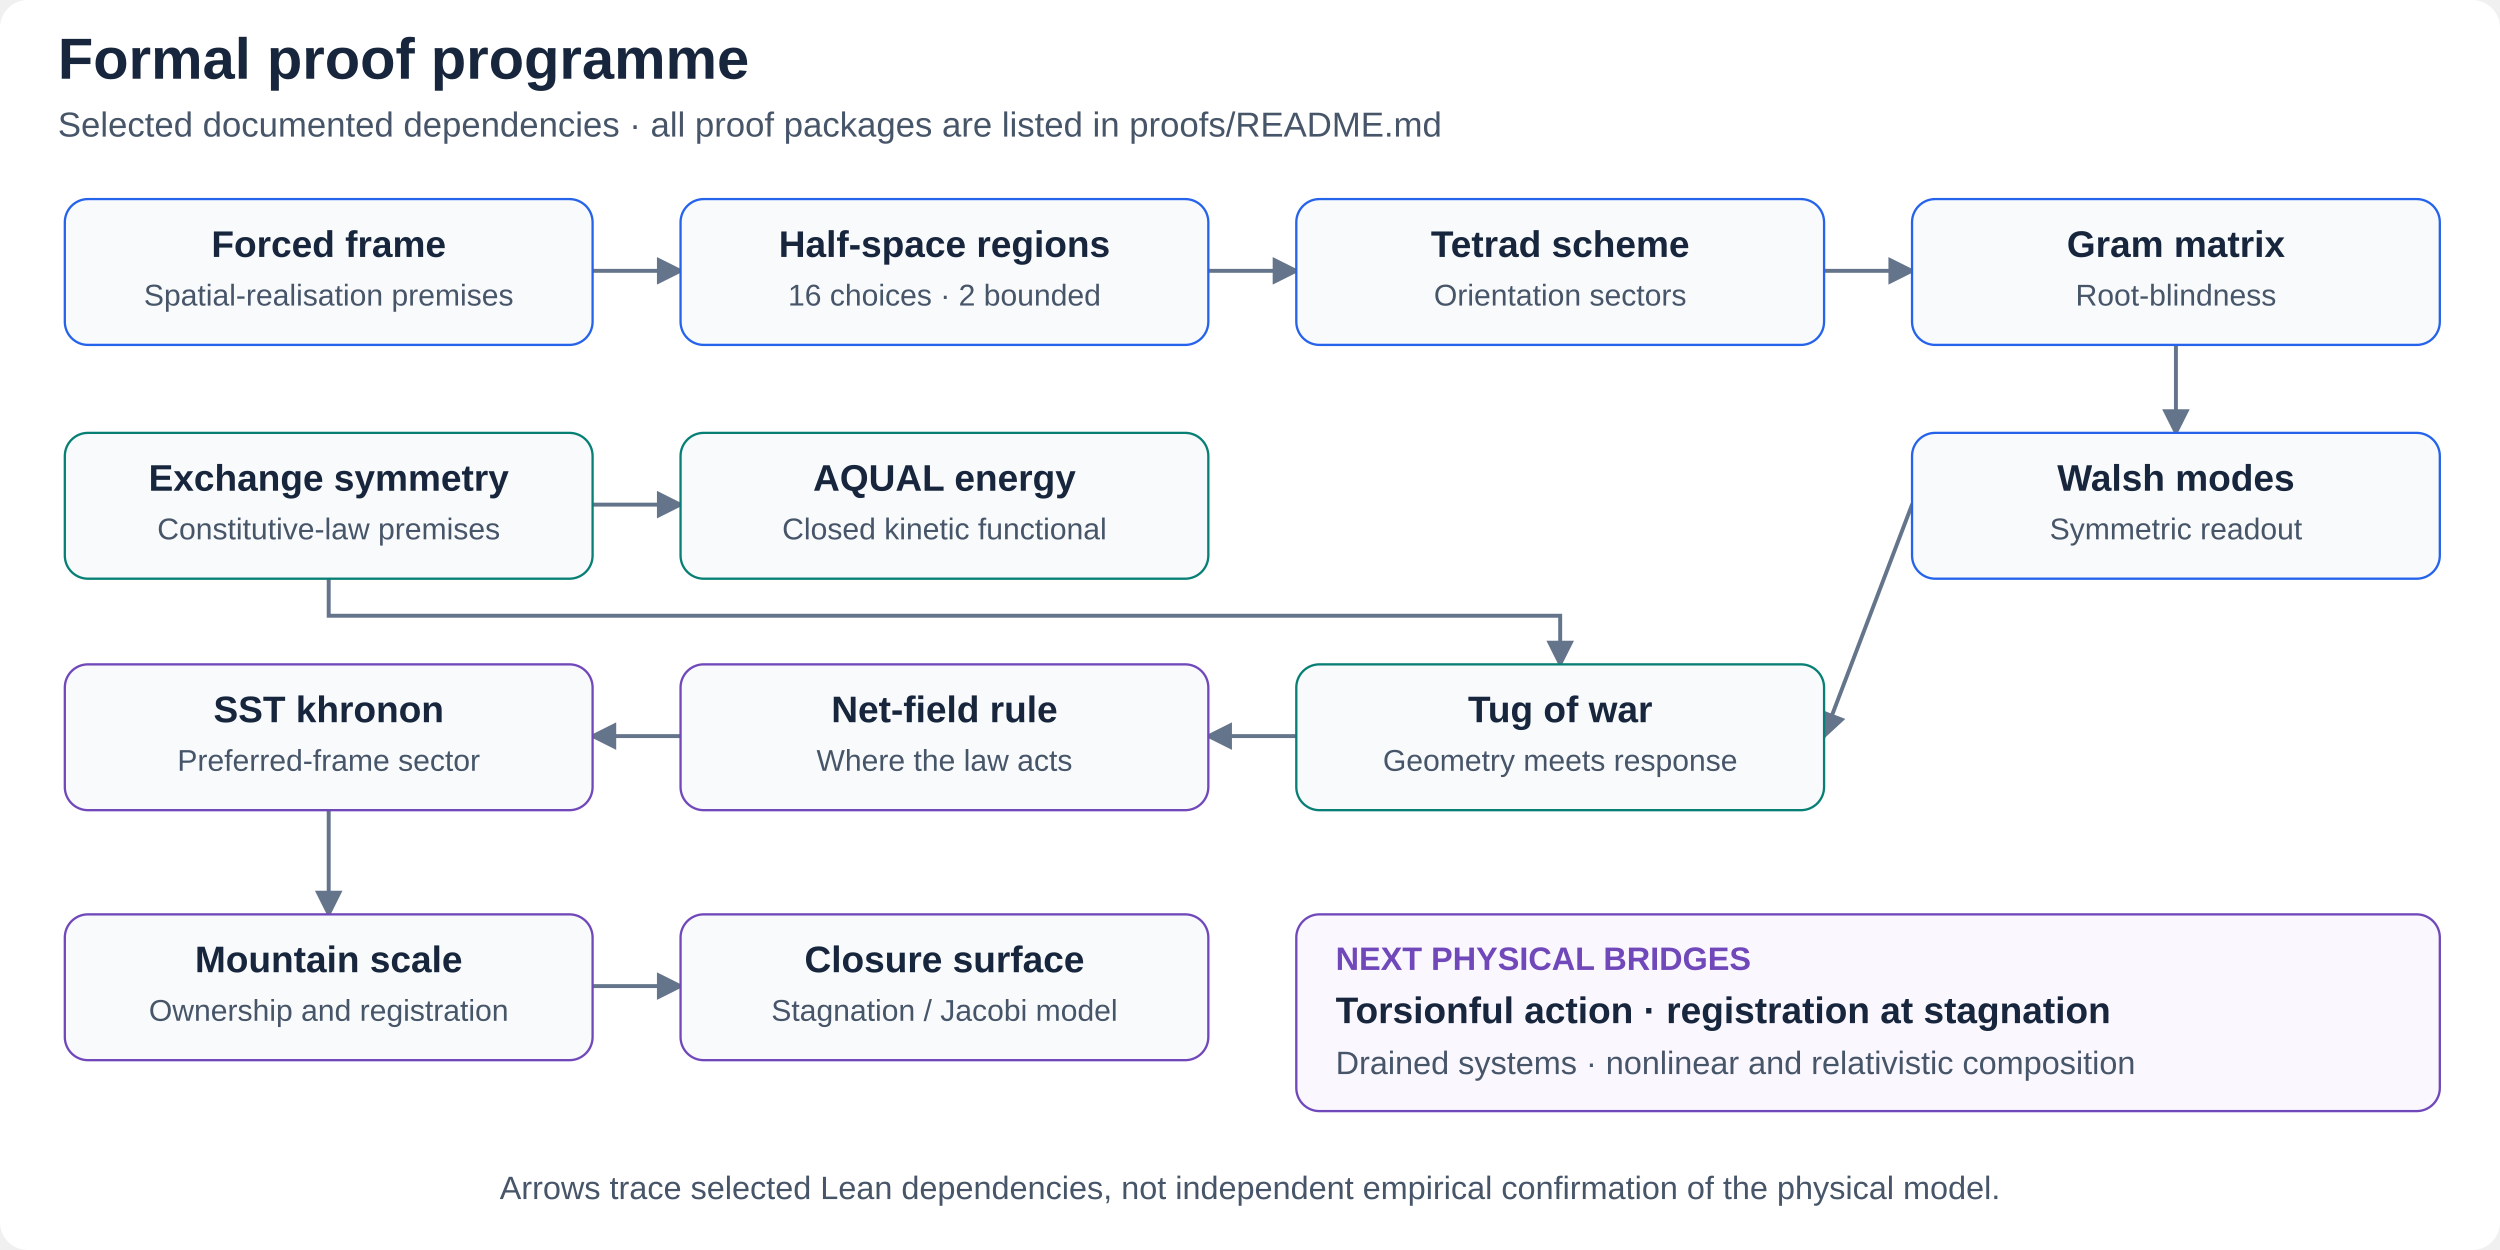
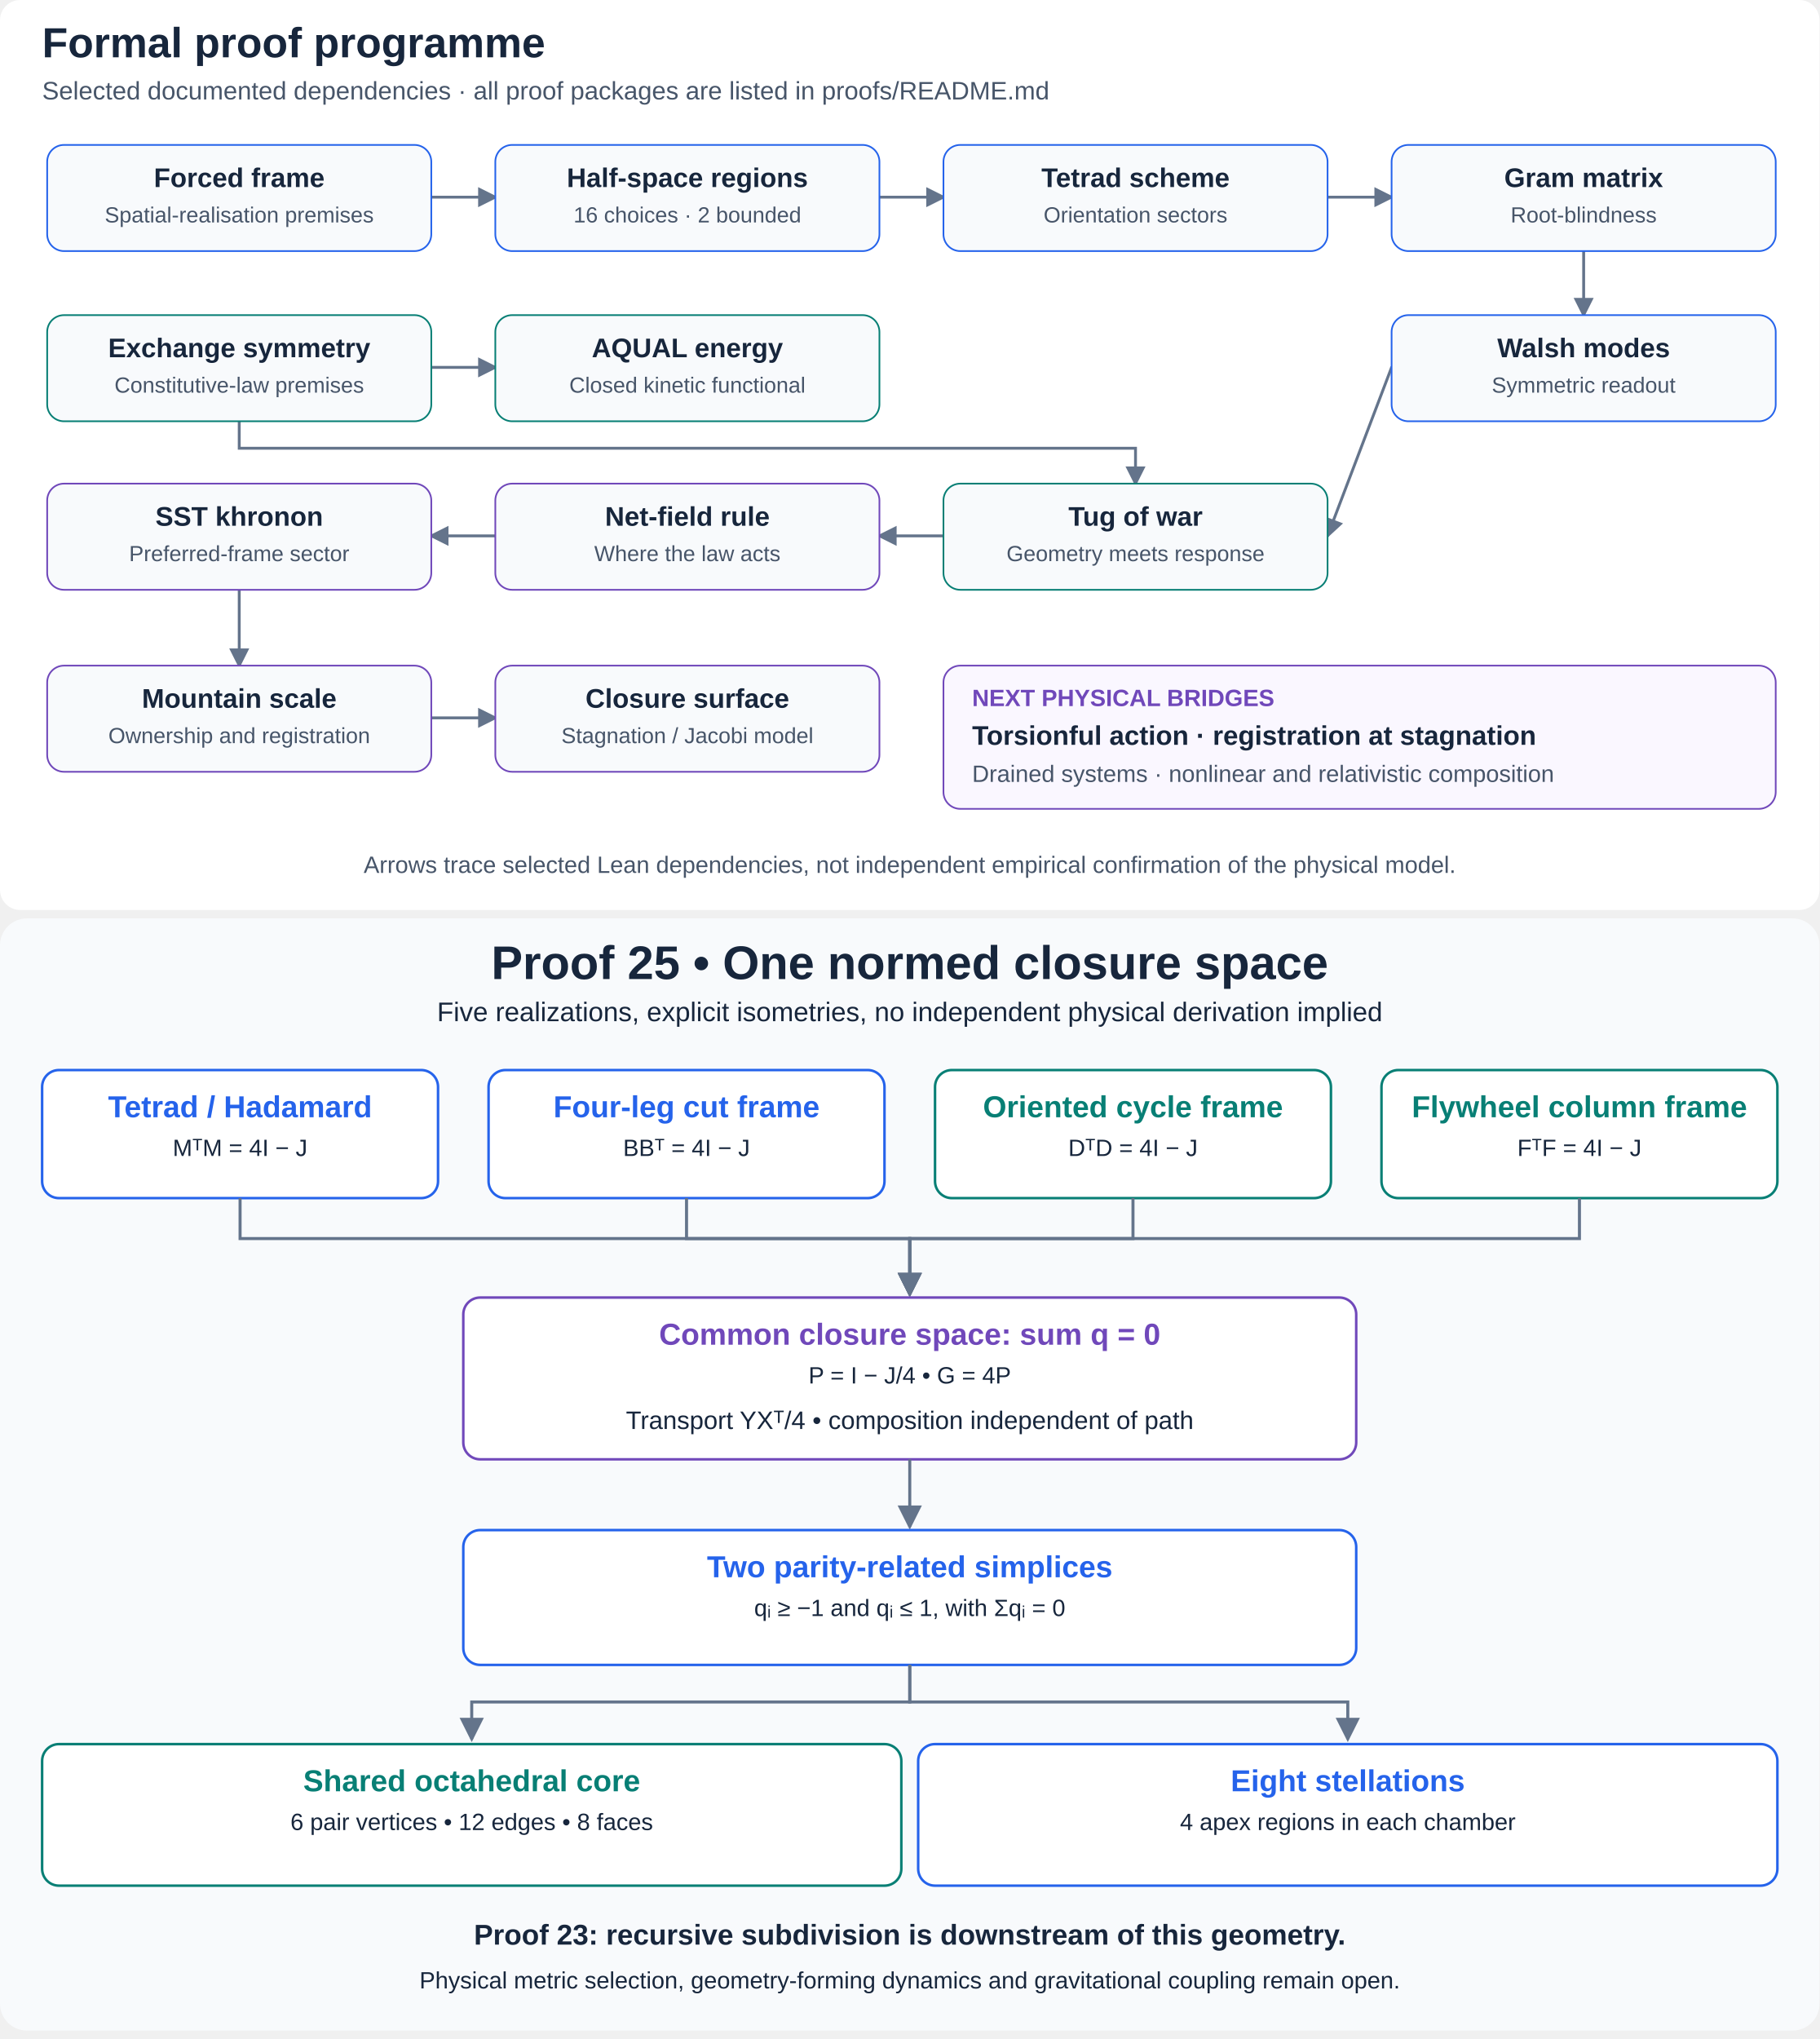
- <svg xmlns="http://www.w3.org/2000/svg" viewBox="0 0 1080 540" width="1080" height="540" role="img" aria-labelledby="title desc">
+ <svg xmlns="http://www.w3.org/2000/svg" viewBox="0 0 1080 1210" width="1080" height="1210" role="img" aria-labelledby="title desc">
  <rect width="1080" height="540" rx="12" fill="#fff" />
  <defs>
    <marker id="arrow" markerWidth="7" markerHeight="7" refX="6" refY="3.5" orient="auto">
      <path d="M0 0L7 3.5L0 7Z" fill="#64748b" />
    </marker>
  </defs>
  <text x="25" y="34" font-family="Arial,Helvetica,sans-serif" font-size="25" fill="#17263c" font-weight="700" text-anchor="start">Formal proof programme</text>
  <text x="25" y="59" font-family="Arial,Helvetica,sans-serif" font-size="15" fill="#475569" font-weight="400" text-anchor="start">Selected documented dependencies · all proof packages are listed in proofs/README.md</text>
  <path d="M256 117L294 117" fill="none" stroke="#64748b" stroke-width="1.7" stroke-linecap="round" marker-end="url(#arrow)" />
  <path d="M522 117L560 117" fill="none" stroke="#64748b" stroke-width="1.7" stroke-linecap="round" marker-end="url(#arrow)" />
  <path d="M788 117L826 117" fill="none" stroke="#64748b" stroke-width="1.7" stroke-linecap="round" marker-end="url(#arrow)" />
  <path d="M940 149L940 187" fill="none" stroke="#64748b" stroke-width="1.7" stroke-linecap="round" marker-end="url(#arrow)" />
  <path d="M256 218L294 218" fill="none" stroke="#64748b" stroke-width="1.7" stroke-linecap="round" marker-end="url(#arrow)" />
  <path d="M826 218L788 318" fill="none" stroke="#64748b" stroke-width="1.7" stroke-linecap="round" marker-end="url(#arrow)" />
  <path d="M560 318L522 318" fill="none" stroke="#64748b" stroke-width="1.7" stroke-linecap="round" marker-end="url(#arrow)" />
  <path d="M294 318L256 318" fill="none" stroke="#64748b" stroke-width="1.7" stroke-linecap="round" marker-end="url(#arrow)" />
  <path d="M142 350L142 395" fill="none" stroke="#64748b" stroke-width="1.7" stroke-linecap="round" marker-end="url(#arrow)" />
  <path d="M256 426L294 426" fill="none" stroke="#64748b" stroke-width="1.7" stroke-linecap="round" marker-end="url(#arrow)" />
  <path d="M142 250V266H674V287" stroke="#64748b" stroke-width="1.7" fill="none" marker-end="url(#arrow)" />
  <rect x="28" y="86" width="228" height="63" rx="10" fill="#f8fafc" stroke="#2563eb" />
  <text x="142.0" y="111" font-family="Arial,Helvetica,sans-serif" font-size="16" fill="#17263c" font-weight="700" text-anchor="middle">Forced frame</text>
  <text x="142.0" y="132" font-family="Arial,Helvetica,sans-serif" font-size="13" fill="#475569" font-weight="400" text-anchor="middle">Spatial-realisation premises</text>
  <rect x="294" y="86" width="228" height="63" rx="10" fill="#f8fafc" stroke="#2563eb" />
  <text x="408.0" y="111" font-family="Arial,Helvetica,sans-serif" font-size="16" fill="#17263c" font-weight="700" text-anchor="middle">Half-space regions</text>
  <text x="408.0" y="132" font-family="Arial,Helvetica,sans-serif" font-size="13" fill="#475569" font-weight="400" text-anchor="middle">16 choices · 2 bounded</text>
  <rect x="560" y="86" width="228" height="63" rx="10" fill="#f8fafc" stroke="#2563eb" />
  <text x="674.0" y="111" font-family="Arial,Helvetica,sans-serif" font-size="16" fill="#17263c" font-weight="700" text-anchor="middle">Tetrad scheme</text>
  <text x="674.0" y="132" font-family="Arial,Helvetica,sans-serif" font-size="13" fill="#475569" font-weight="400" text-anchor="middle">Orientation sectors</text>
  <rect x="826" y="86" width="228" height="63" rx="10" fill="#f8fafc" stroke="#2563eb" />
  <text x="940.0" y="111" font-family="Arial,Helvetica,sans-serif" font-size="16" fill="#17263c" font-weight="700" text-anchor="middle">Gram matrix</text>
  <text x="940.0" y="132" font-family="Arial,Helvetica,sans-serif" font-size="13" fill="#475569" font-weight="400" text-anchor="middle">Root-blindness</text>
  <rect x="826" y="187" width="228" height="63" rx="10" fill="#f8fafc" stroke="#2563eb" />
  <text x="940.0" y="212" font-family="Arial,Helvetica,sans-serif" font-size="16" fill="#17263c" font-weight="700" text-anchor="middle">Walsh modes</text>
  <text x="940.0" y="233" font-family="Arial,Helvetica,sans-serif" font-size="13" fill="#475569" font-weight="400" text-anchor="middle">Symmetric readout</text>
  <rect x="28" y="187" width="228" height="63" rx="10" fill="#f8fafc" stroke="#087f75" />
  <text x="142.0" y="212" font-family="Arial,Helvetica,sans-serif" font-size="16" fill="#17263c" font-weight="700" text-anchor="middle">Exchange symmetry</text>
  <text x="142.0" y="233" font-family="Arial,Helvetica,sans-serif" font-size="13" fill="#475569" font-weight="400" text-anchor="middle">Constitutive-law premises</text>
  <rect x="294" y="187" width="228" height="63" rx="10" fill="#f8fafc" stroke="#087f75" />
  <text x="408.0" y="212" font-family="Arial,Helvetica,sans-serif" font-size="16" fill="#17263c" font-weight="700" text-anchor="middle">AQUAL energy</text>
  <text x="408.0" y="233" font-family="Arial,Helvetica,sans-serif" font-size="13" fill="#475569" font-weight="400" text-anchor="middle">Closed kinetic functional</text>
  <rect x="560" y="287" width="228" height="63" rx="10" fill="#f8fafc" stroke="#087f75" />
  <text x="674.0" y="312" font-family="Arial,Helvetica,sans-serif" font-size="16" fill="#17263c" font-weight="700" text-anchor="middle">Tug of war</text>
  <text x="674.0" y="333" font-family="Arial,Helvetica,sans-serif" font-size="13" fill="#475569" font-weight="400" text-anchor="middle">Geometry meets response</text>
  <rect x="294" y="287" width="228" height="63" rx="10" fill="#f8fafc" stroke="#7048ba" />
  <text x="408.0" y="312" font-family="Arial,Helvetica,sans-serif" font-size="16" fill="#17263c" font-weight="700" text-anchor="middle">Net-field rule</text>
  <text x="408.0" y="333" font-family="Arial,Helvetica,sans-serif" font-size="13" fill="#475569" font-weight="400" text-anchor="middle">Where the law acts</text>
  <rect x="28" y="287" width="228" height="63" rx="10" fill="#f8fafc" stroke="#7048ba" />
  <text x="142.0" y="312" font-family="Arial,Helvetica,sans-serif" font-size="16" fill="#17263c" font-weight="700" text-anchor="middle">SST khronon</text>
  <text x="142.0" y="333" font-family="Arial,Helvetica,sans-serif" font-size="13" fill="#475569" font-weight="400" text-anchor="middle">Preferred-frame sector</text>
  <rect x="28" y="395" width="228" height="63" rx="10" fill="#f8fafc" stroke="#7048ba" />
  <text x="142.0" y="420" font-family="Arial,Helvetica,sans-serif" font-size="16" fill="#17263c" font-weight="700" text-anchor="middle">Mountain scale</text>
  <text x="142.0" y="441" font-family="Arial,Helvetica,sans-serif" font-size="13" fill="#475569" font-weight="400" text-anchor="middle">Ownership and registration</text>
  <rect x="294" y="395" width="228" height="63" rx="10" fill="#f8fafc" stroke="#7048ba" />
  <text x="408.0" y="420" font-family="Arial,Helvetica,sans-serif" font-size="16" fill="#17263c" font-weight="700" text-anchor="middle">Closure surface</text>
  <text x="408.0" y="441" font-family="Arial,Helvetica,sans-serif" font-size="13" fill="#475569" font-weight="400" text-anchor="middle">Stagnation / Jacobi model</text>
  <rect x="560" y="395" width="494" height="85" rx="10" fill="#faf7ff" stroke="#7048ba" />
  <text x="577" y="419" font-family="Arial,Helvetica,sans-serif" font-size="14" fill="#7048ba" font-weight="700" text-anchor="start">NEXT PHYSICAL BRIDGES</text>
  <text x="577" y="442" font-family="Arial,Helvetica,sans-serif" font-size="16" fill="#17263c" font-weight="700" text-anchor="start">Torsionful action · registration at stagnation</text>
  <text x="577" y="464" font-family="Arial,Helvetica,sans-serif" font-size="14" fill="#475569" font-weight="400" text-anchor="start">Drained systems · nonlinear and relativistic composition</text>
  <text x="540" y="518" font-family="Arial,Helvetica,sans-serif" font-size="14" fill="#475569" font-weight="400" text-anchor="middle">Arrows trace selected Lean dependencies, not independent empirical confirmation of the physical model.</text>
+   <svg x="0" y="545" width="1080" height="660" viewBox="0 0 1080 660">
+     <rect width="100%" height="100%" rx="16" fill="#f8fafc" />
+     <defs>
+       <marker id="a" markerWidth="8" markerHeight="8" refX="7" refY="4" orient="auto">
+         <path d="M0 0L8 4L0 8Z" fill="#64748b" />
+       </marker>
+     </defs>
+     <text x="540" y="36" text-anchor="middle" font-family="Arial, Helvetica, sans-serif" font-size="28" font-weight="700" fill="#17263c">Proof 25 • One normed closure space</text>
+     <text x="540" y="61" text-anchor="middle" font-family="Arial, Helvetica, sans-serif" font-size="16" font-weight="400" fill="#17263c">Five realizations, explicit isometries, no independent physical derivation implied</text>
+     <rect x="25" y="90" width="235" height="76" rx="10" fill="white" stroke="#2563eb" stroke-width="1.5" />
+     <text x="142.5" y="118" text-anchor="middle" font-family="Arial, Helvetica, sans-serif" font-size="18" font-weight="700" fill="#2563eb">Tetrad / Hadamard</text>
+     <text x="142.5" y="141" text-anchor="middle" font-family="Arial, Helvetica, sans-serif" font-size="14" font-weight="400" fill="#17263c">MᵀM = 4I − J</text>
+     <path d="M142.5 166V190H540V223" fill="none" stroke="#64748b" stroke-width="1.8" marker-end="url(#a)" />
+     <rect x="290" y="90" width="235" height="76" rx="10" fill="white" stroke="#2563eb" stroke-width="1.5" />
+     <text x="407.5" y="118" text-anchor="middle" font-family="Arial, Helvetica, sans-serif" font-size="18" font-weight="700" fill="#2563eb">Four-leg cut frame</text>
+     <text x="407.5" y="141" text-anchor="middle" font-family="Arial, Helvetica, sans-serif" font-size="14" font-weight="400" fill="#17263c">BBᵀ = 4I − J</text>
+     <path d="M407.5 166V190H540V223" fill="none" stroke="#64748b" stroke-width="1.8" marker-end="url(#a)" />
+     <rect x="555" y="90" width="235" height="76" rx="10" fill="white" stroke="#087f75" stroke-width="1.5" />
+     <text x="672.5" y="118" text-anchor="middle" font-family="Arial, Helvetica, sans-serif" font-size="18" font-weight="700" fill="#087f75">Oriented cycle frame</text>
+     <text x="672.5" y="141" text-anchor="middle" font-family="Arial, Helvetica, sans-serif" font-size="14" font-weight="400" fill="#17263c">DᵀD = 4I − J</text>
+     <path d="M672.5 166V190H540V223" fill="none" stroke="#64748b" stroke-width="1.8" marker-end="url(#a)" />
+     <rect x="820" y="90" width="235" height="76" rx="10" fill="white" stroke="#087f75" stroke-width="1.5" />
+     <text x="937.5" y="118" text-anchor="middle" font-family="Arial, Helvetica, sans-serif" font-size="18" font-weight="700" fill="#087f75">Flywheel column frame</text>
+     <text x="937.5" y="141" text-anchor="middle" font-family="Arial, Helvetica, sans-serif" font-size="14" font-weight="400" fill="#17263c">FᵀF = 4I − J</text>
+     <path d="M937.5 166V190H540V223" fill="none" stroke="#64748b" stroke-width="1.8" marker-end="url(#a)" />
+     <rect x="275" y="225" width="530" height="96" rx="10" fill="white" stroke="#7048ba" stroke-width="1.5" />
+     <text x="540.0" y="253" text-anchor="middle" font-family="Arial, Helvetica, sans-serif" font-size="18" font-weight="700" fill="#7048ba">Common closure space: sum q = 0</text>
+     <text x="540.0" y="276" text-anchor="middle" font-family="Arial, Helvetica, sans-serif" font-size="14" font-weight="400" fill="#17263c">P = I − J/4 • G = 4P</text>
+     <text x="540" y="303" text-anchor="middle" font-family="Arial, Helvetica, sans-serif" font-size="15" font-weight="400" fill="#17263c">Transport YXᵀ/4 • composition independent of path</text>
+     <path d="M540 321V361" fill="none" stroke="#64748b" stroke-width="1.8" marker-end="url(#a)" />
+     <rect x="275" y="363" width="530" height="80" rx="10" fill="white" stroke="#2563eb" stroke-width="1.5" />
+     <text x="540.0" y="391" text-anchor="middle" font-family="Arial, Helvetica, sans-serif" font-size="18" font-weight="700" fill="#2563eb">Two parity-related simplices</text>
+     <text x="540.0" y="414" text-anchor="middle" font-family="Arial, Helvetica, sans-serif" font-size="14" font-weight="400" fill="#17263c">qᵢ ≥ −1 and qᵢ ≤ 1, with Σqᵢ = 0</text>
+     <path d="M540 443V465H280V487" fill="none" stroke="#64748b" stroke-width="1.8" marker-end="url(#a)" />
+     <path d="M540 443V465H800V487" fill="none" stroke="#64748b" stroke-width="1.8" marker-end="url(#a)" />
+     <rect x="25" y="490" width="510" height="84" rx="10" fill="white" stroke="#087f75" stroke-width="1.5" />
+     <text x="280.0" y="518" text-anchor="middle" font-family="Arial, Helvetica, sans-serif" font-size="18" font-weight="700" fill="#087f75">Shared octahedral core</text>
+     <text x="280.0" y="541" text-anchor="middle" font-family="Arial, Helvetica, sans-serif" font-size="14" font-weight="400" fill="#17263c">6 pair vertices • 12 edges • 8 faces</text>
+     <rect x="545" y="490" width="510" height="84" rx="10" fill="white" stroke="#2563eb" stroke-width="1.5" />
+     <text x="800.0" y="518" text-anchor="middle" font-family="Arial, Helvetica, sans-serif" font-size="18" font-weight="700" fill="#2563eb">Eight stellations</text>
+     <text x="800.0" y="541" text-anchor="middle" font-family="Arial, Helvetica, sans-serif" font-size="14" font-weight="400" fill="#17263c">4 apex regions in each chamber</text>
+     <text x="540" y="609" text-anchor="middle" font-family="Arial, Helvetica, sans-serif" font-size="17" font-weight="700" fill="#17263c">Proof 23: recursive subdivision is downstream of this geometry.</text>
+     <text x="540" y="635" text-anchor="middle" font-family="Arial, Helvetica, sans-serif" font-size="14" font-weight="400" fill="#17263c">Physical metric selection, geometry-forming dynamics and gravitational coupling remain open.</text>
+   </svg>
</svg>
